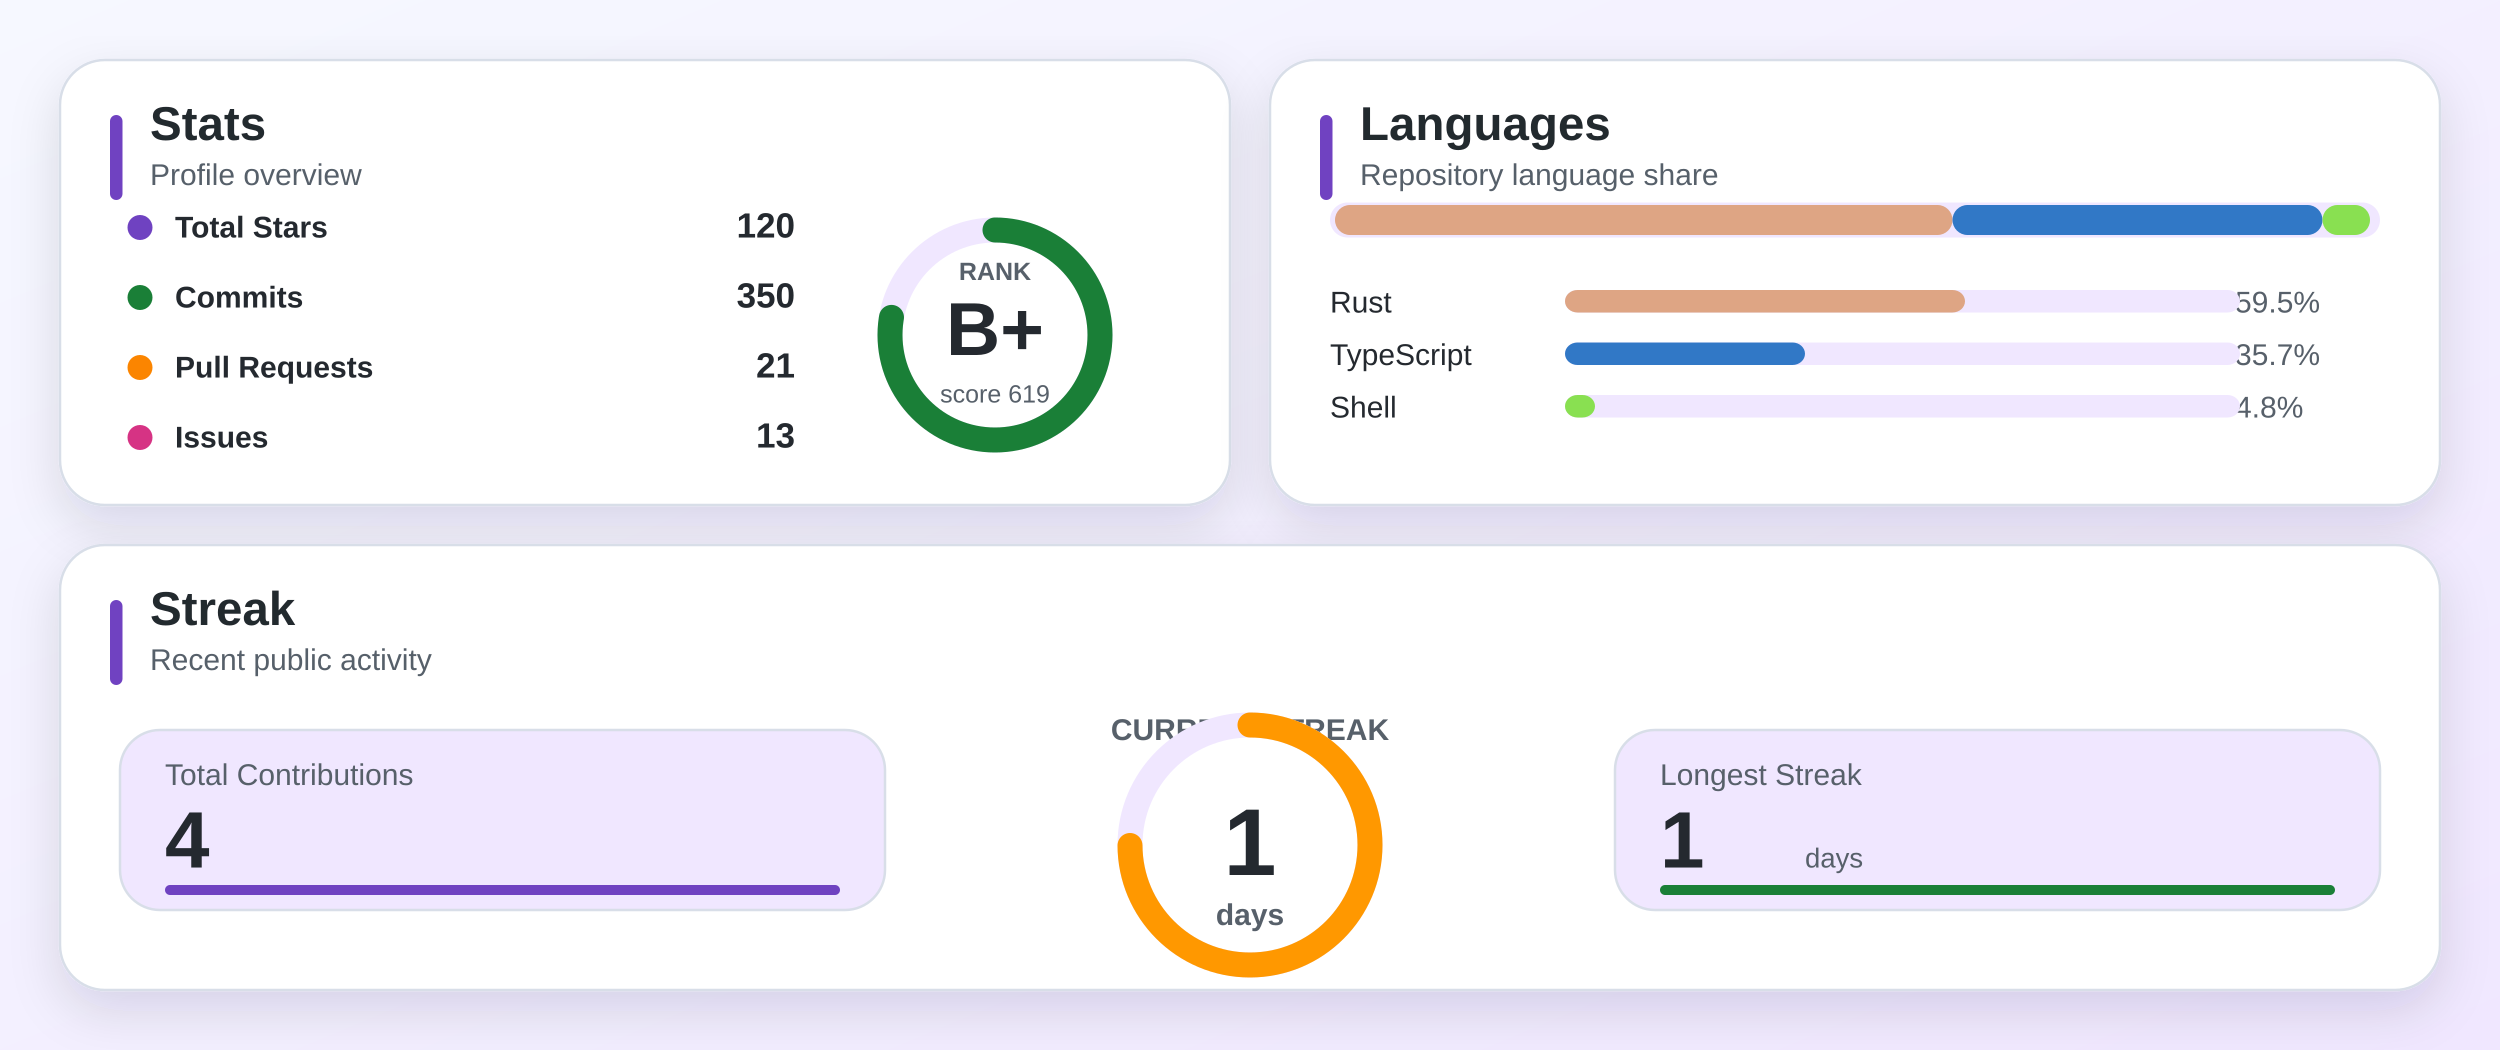
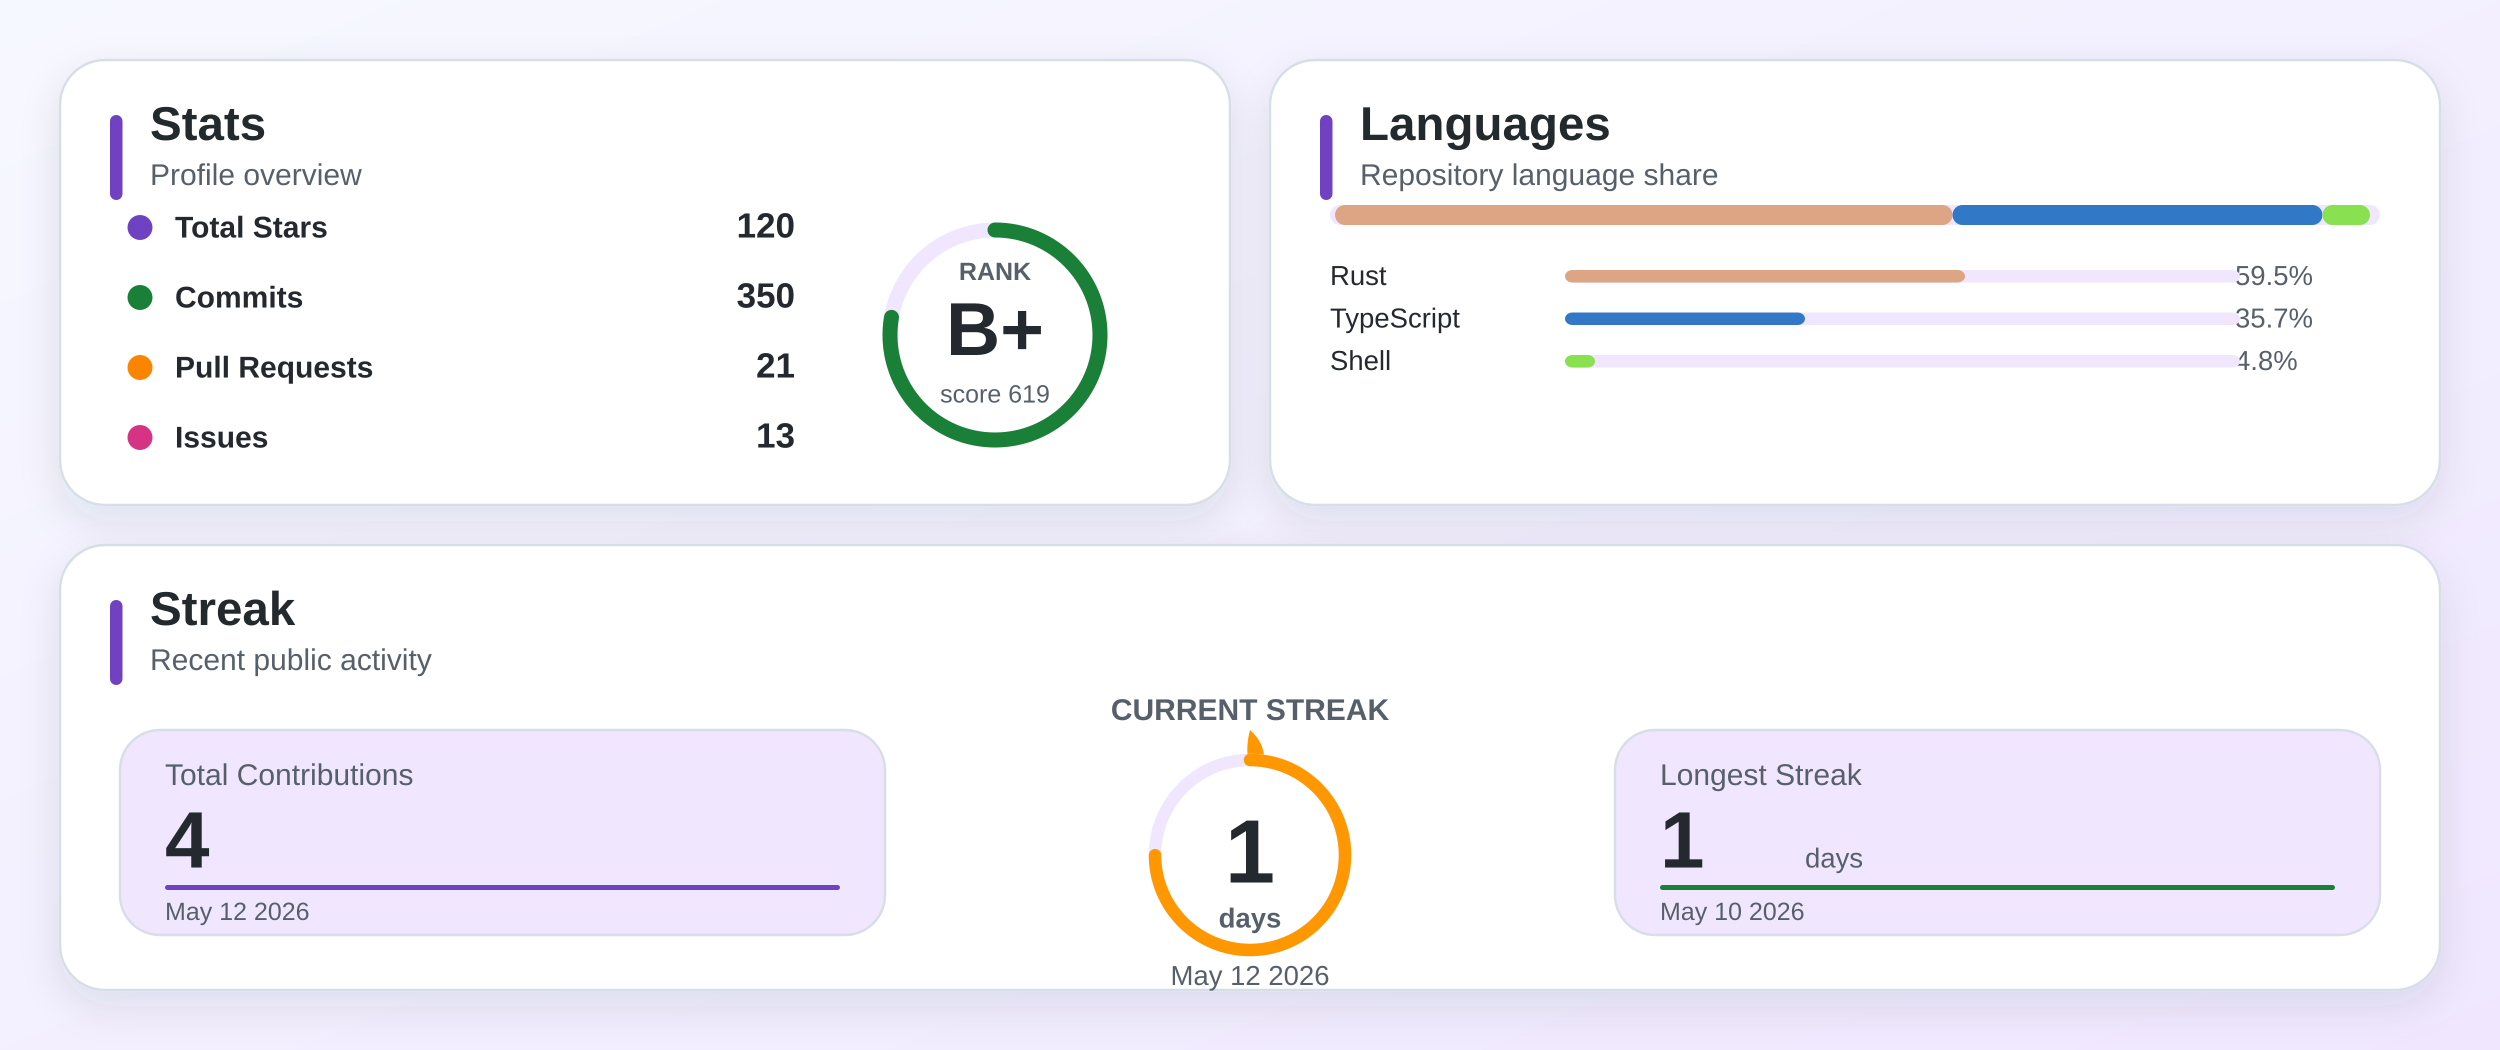
<svg xmlns="http://www.w3.org/2000/svg" width="1000" height="420" viewBox="0 0 1000 420" role="img">
  <defs>
    <linearGradient id="bg" x1="0" y1="0" x2="1" y2="1">
      <stop offset="0%" stop-color="#f6f8ff" />
      <stop offset="100%" stop-color="#f0e7ff" />
    </linearGradient>
    <filter id="shadow" x="-10%" y="-10%" width="120%" height="130%">
-       <feDropShadow dx="0" dy="8" stdDeviation="10" flood-color="#1f2937" flood-opacity="0.12" />
+       <feDropShadow dx="0" dy="6" stdDeviation="8" flood-color="#1f2937" flood-opacity="0.10" />
    </filter>
  </defs>
  <rect width="100%" height="100%" fill="url(#bg)" />
  <g filter="url(#shadow)">
    <rect x="24" y="24" width="468" height="178" rx="18" fill="#ffffff" stroke="#d8dee8" />
    <rect x="44" y="46" width="5" height="34" rx="2.5" fill="#6f42c1" />
    <text x="60" y="56" font-family="Arial, sans-serif" font-size="19" font-weight="700" fill="#24292f">Stats</text>
    <text x="60" y="74" font-family="Arial, sans-serif" font-size="12" fill="#57606a">Profile overview</text>
  </g>
  <g>
    <circle cx="56" cy="91" r="5" fill="#6f42c1" />
    <text x="70" y="95" font-family="Arial, sans-serif" font-size="12" font-weight="700" fill="#24292f">Total Stars</text>
    <text x="318" y="95" text-anchor="end" font-family="Arial, sans-serif" font-size="14" font-weight="800" fill="#24292f">120</text>
  </g>
  <g>
    <circle cx="56" cy="119" r="5" fill="#1a7f37" />
    <text x="70" y="123" font-family="Arial, sans-serif" font-size="12" font-weight="700" fill="#24292f">Commits</text>
    <text x="318" y="123" text-anchor="end" font-family="Arial, sans-serif" font-size="14" font-weight="800" fill="#24292f">350</text>
  </g>
  <g>
    <circle cx="56" cy="147" r="5" fill="#fb8500" />
    <text x="70" y="151" font-family="Arial, sans-serif" font-size="12" font-weight="700" fill="#24292f">Pull Requests</text>
    <text x="318" y="151" text-anchor="end" font-family="Arial, sans-serif" font-size="14" font-weight="800" fill="#24292f">21</text>
  </g>
  <g>
    <circle cx="56" cy="175" r="5" fill="#d63384" />
    <text x="70" y="179" font-family="Arial, sans-serif" font-size="12" font-weight="700" fill="#24292f">Issues</text>
    <text x="318" y="179" text-anchor="end" font-family="Arial, sans-serif" font-size="14" font-weight="800" fill="#24292f">13</text>
  </g>
  <g>
-     <circle cx="398" cy="134" r="42" fill="#ffffff" stroke="#f0e7ff" stroke-width="10" />
-     <circle cx="398" cy="134" r="42" fill="none" stroke="#1a7f37" stroke-width="10" stroke-linecap="round" stroke-dasharray="205 264" transform="rotate(-90 398 134)" />
+     <circle cx="398" cy="134" r="42" fill="#ffffff" stroke="#f0e7ff" stroke-width="6" />
+     <circle cx="398" cy="134" r="42" fill="none" stroke="#1a7f37" stroke-width="6" stroke-linecap="round" stroke-dasharray="205 264" transform="rotate(-90 398 134)" />
    <text x="398" y="142" text-anchor="middle" font-family="Arial, sans-serif" font-size="30" font-weight="900" fill="#24292f">B+</text>
    <text x="398" y="112" text-anchor="middle" font-family="Arial, sans-serif" font-size="10" font-weight="700" fill="#57606a">RANK</text>
    <text x="398" y="161" text-anchor="middle" font-family="Arial, sans-serif" font-size="10" fill="#57606a">score 619</text>
  </g>
  <g filter="url(#shadow)">
    <rect x="508" y="24" width="468" height="178" rx="18" fill="#ffffff" stroke="#d8dee8" />
    <rect x="528" y="46" width="5" height="34" rx="2.5" fill="#6f42c1" />
    <text x="544" y="56" font-family="Arial, sans-serif" font-size="19" font-weight="700" fill="#24292f">Languages</text>
    <text x="544" y="74" font-family="Arial, sans-serif" font-size="12" fill="#57606a">Repository language share</text>
  </g>
-   <rect x="532" y="81" width="420" height="14" rx="7" fill="#f0e7ff" stroke="none" />
-   <rect x="534" y="82" width="247" height="12" rx="6" fill="#dea584" stroke="none" />
-   <rect x="781" y="82" width="148" height="12" rx="6" fill="#3178c6" stroke="none" />
-   <rect x="929" y="82" width="19" height="12" rx="6" fill="#89e051" stroke="none" />
-   <text x="532" y="125" font-family="Arial, sans-serif" font-size="12" fill="#24292f">Rust</text>
-   <text x="894" y="125" font-family="Arial, sans-serif" font-size="12" fill="#57606a">59.5%</text>
-   <rect x="626" y="116" width="270" height="9" rx="5" fill="#f0e7ff" stroke="none" />
-   <rect x="626" y="116" width="160" height="9" rx="5" fill="#dea584" stroke="none" />
-   <text x="532" y="146" font-family="Arial, sans-serif" font-size="12" fill="#24292f">TypeScript</text>
-   <text x="894" y="146" font-family="Arial, sans-serif" font-size="12" fill="#57606a">35.7%</text>
-   <rect x="626" y="137" width="270" height="9" rx="5" fill="#f0e7ff" stroke="none" />
-   <rect x="626" y="137" width="96" height="9" rx="5" fill="#3178c6" stroke="none" />
-   <text x="532" y="167" font-family="Arial, sans-serif" font-size="12" fill="#24292f">Shell</text>
-   <text x="894" y="167" font-family="Arial, sans-serif" font-size="12" fill="#57606a">4.8%</text>
-   <rect x="626" y="158" width="270" height="9" rx="5" fill="#f0e7ff" stroke="none" />
-   <rect x="626" y="158" width="12" height="9" rx="5" fill="#89e051" stroke="none" />
+   <rect x="532" y="82" width="420" height="8" rx="4" fill="#f0e7ff" stroke="none" />
+   <rect x="534" y="82" width="247" height="8" rx="4" fill="#dea584" stroke="none" />
+   <rect x="781" y="82" width="148" height="8" rx="4" fill="#3178c6" stroke="none" />
+   <rect x="929" y="82" width="19" height="8" rx="4" fill="#89e051" stroke="none" />
+   <text x="532" y="114" font-family="Arial, sans-serif" font-size="11" fill="#24292f">Rust</text>
+   <text x="894" y="114" font-family="Arial, sans-serif" font-size="11" fill="#57606a">59.5%</text>
+   <rect x="626" y="108" width="270" height="5" rx="3" fill="#f0e7ff" stroke="none" />
+   <rect x="626" y="108" width="160" height="5" rx="3" fill="#dea584" stroke="none" />
+   <text x="532" y="131" font-family="Arial, sans-serif" font-size="11" fill="#24292f">TypeScript</text>
+   <text x="894" y="131" font-family="Arial, sans-serif" font-size="11" fill="#57606a">35.7%</text>
+   <rect x="626" y="125" width="270" height="5" rx="3" fill="#f0e7ff" stroke="none" />
+   <rect x="626" y="125" width="96" height="5" rx="3" fill="#3178c6" stroke="none" />
+   <text x="532" y="148" font-family="Arial, sans-serif" font-size="11" fill="#24292f">Shell</text>
+   <text x="894" y="148" font-family="Arial, sans-serif" font-size="11" fill="#57606a">4.8%</text>
+   <rect x="626" y="142" width="270" height="5" rx="3" fill="#f0e7ff" stroke="none" />
+   <rect x="626" y="142" width="12" height="5" rx="3" fill="#89e051" stroke="none" />
  <g filter="url(#shadow)">
    <rect x="24" y="218" width="952" height="178" rx="18" fill="#ffffff" stroke="#d8dee8" />
    <rect x="44" y="240" width="5" height="34" rx="2.5" fill="#6f42c1" />
    <text x="60" y="250" font-family="Arial, sans-serif" font-size="19" font-weight="700" fill="#24292f">Streak</text>
    <text x="60" y="268" font-family="Arial, sans-serif" font-size="12" fill="#57606a">Recent public activity</text>
  </g>
  <g>
-     <rect x="48" y="292" width="306" height="72" rx="16" fill="#f0e7ff" stroke="#d8dee8" />
+     <rect x="48" y="292" width="306" height="82" rx="16" fill="#f0e7ff" stroke="#d8dee8" />
    <text x="66" y="314" font-family="Arial, sans-serif" font-size="12" fill="#57606a">Total Contributions</text>
    <text x="66" y="347" font-family="Arial, sans-serif" font-size="32" font-weight="900" fill="#24292f">4</text>
    <text x="124" y="347" font-family="Arial, sans-serif" font-size="11" fill="#57606a" />
-     <rect x="66" y="354" width="270" height="4" rx="2" fill="#6f42c1" />
+     <rect x="66" y="354" width="270" height="2" rx="1" fill="#6f42c1" />
+     <text x="66" y="368" font-family="Arial, sans-serif" font-size="10" fill="#57606a">May 12 2026</text>
  </g>
  <g>
-     <text x="500" y="296" text-anchor="middle" font-family="Arial, sans-serif" font-size="12" font-weight="800" fill="#57606a">CURRENT STREAK</text>
-     <circle cx="500" cy="338" r="48" fill="#ffffff" stroke="#f0e7ff" stroke-width="10" />
-     <circle cx="500" cy="338" r="48" fill="none" stroke="#ff9800" stroke-width="10" stroke-linecap="round" stroke-dasharray="226 302" transform="rotate(-90 500 338)" />
-     <text x="500" y="350" text-anchor="middle" font-family="Arial, sans-serif" font-size="38" font-weight="900" fill="#24292f">1</text>
-     <text x="500" y="370" text-anchor="middle" font-family="Arial, sans-serif" font-size="12" font-weight="700" fill="#57606a">days</text>
+     <text x="500" y="288" text-anchor="middle" font-family="Arial, sans-serif" font-size="12" font-weight="800" fill="#57606a">CURRENT STREAK</text>
+     <path d="M500 292 C509 300 504 307 507 315 C500 322 493 317 489 309 C496 302 494 312 501 308 C497 302 500 292 500 292 Z" fill="#ff9800" />
+     <circle cx="500" cy="342" r="38" fill="#ffffff" stroke="#f0e7ff" stroke-width="5" />
+     <circle cx="500" cy="342" r="38" fill="none" stroke="#ff9800" stroke-width="5" stroke-linecap="round" stroke-dasharray="179 239" transform="rotate(-90 500 342)" />
+     <text x="500" y="353" text-anchor="middle" font-family="Arial, sans-serif" font-size="36" font-weight="900" fill="#24292f">1</text>
+     <text x="500" y="371" text-anchor="middle" font-family="Arial, sans-serif" font-size="11" font-weight="700" fill="#57606a">days</text>
+     <text x="500" y="394" text-anchor="middle" font-family="Arial, sans-serif" font-size="11" fill="#57606a">May 12 2026</text>
  </g>
  <g>
-     <rect x="646" y="292" width="306" height="72" rx="16" fill="#f0e7ff" stroke="#d8dee8" />
+     <rect x="646" y="292" width="306" height="82" rx="16" fill="#f0e7ff" stroke="#d8dee8" />
    <text x="664" y="314" font-family="Arial, sans-serif" font-size="12" fill="#57606a">Longest Streak</text>
    <text x="664" y="347" font-family="Arial, sans-serif" font-size="32" font-weight="900" fill="#24292f">1</text>
    <text x="722" y="347" font-family="Arial, sans-serif" font-size="11" fill="#57606a">days</text>
-     <rect x="664" y="354" width="270" height="4" rx="2" fill="#1a7f37" />
+     <rect x="664" y="354" width="270" height="2" rx="1" fill="#1a7f37" />
+     <text x="664" y="368" font-family="Arial, sans-serif" font-size="10" fill="#57606a">May 10 2026</text>
  </g>
</svg>
